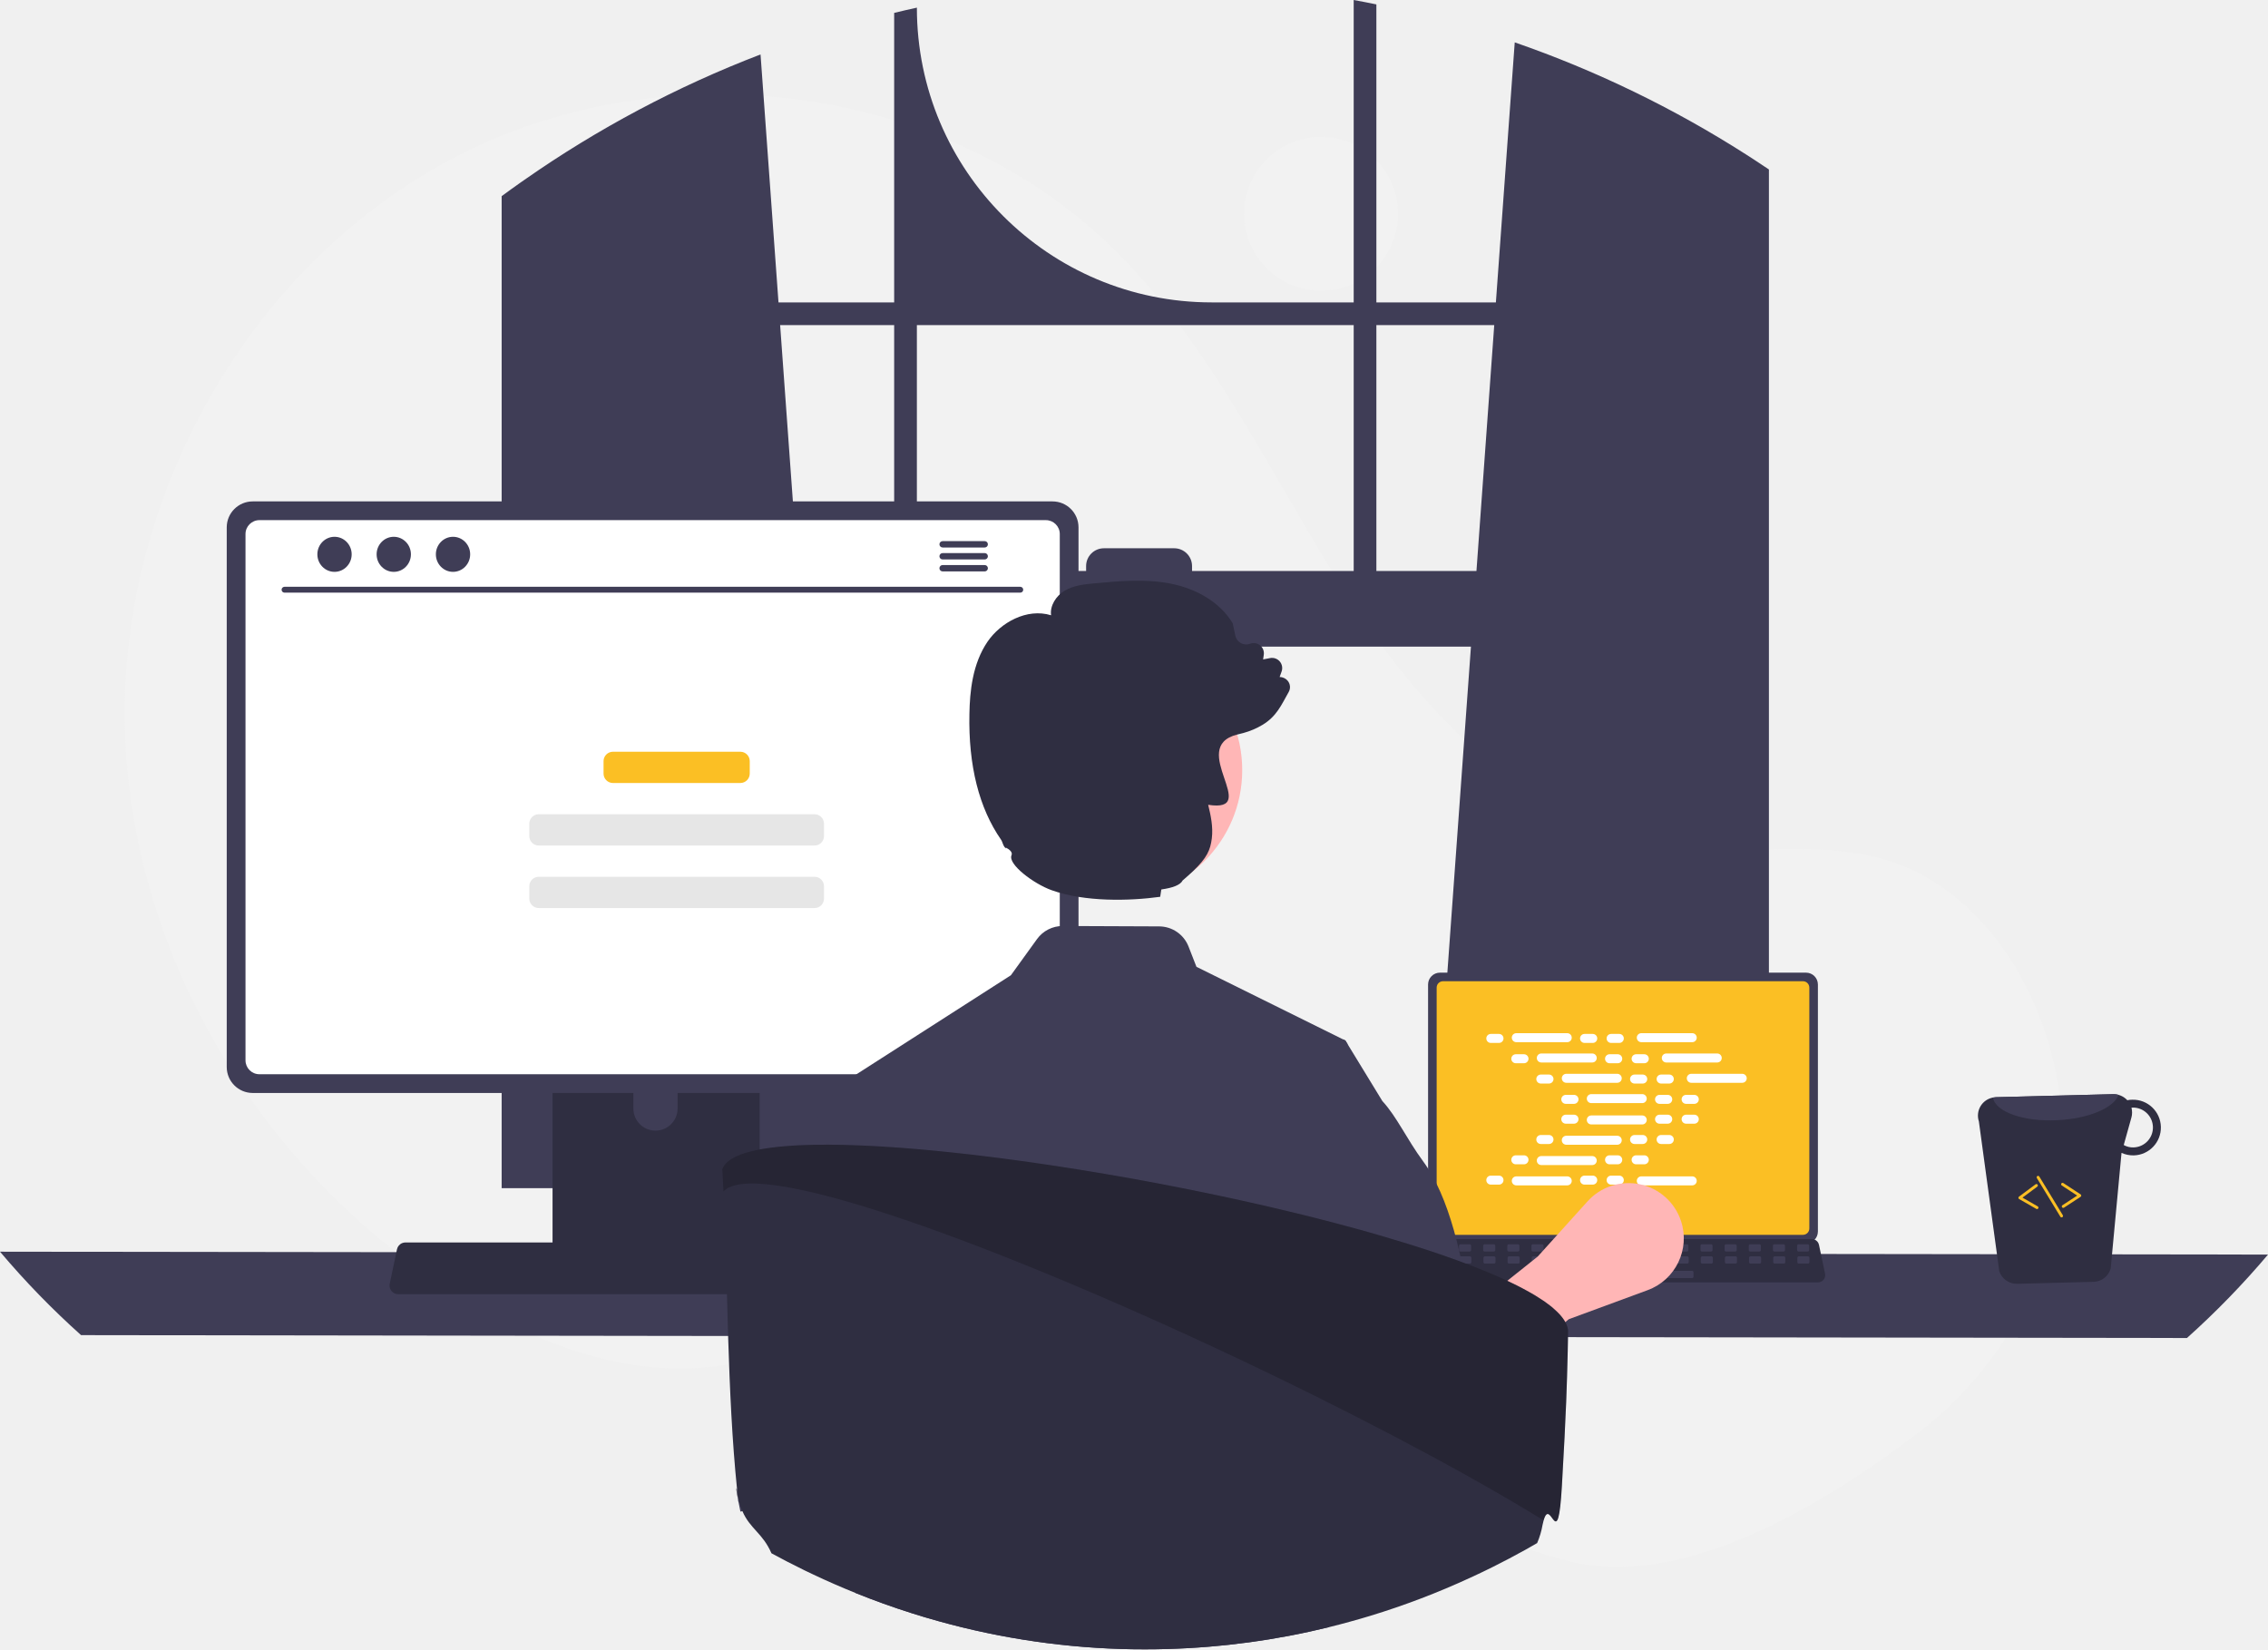
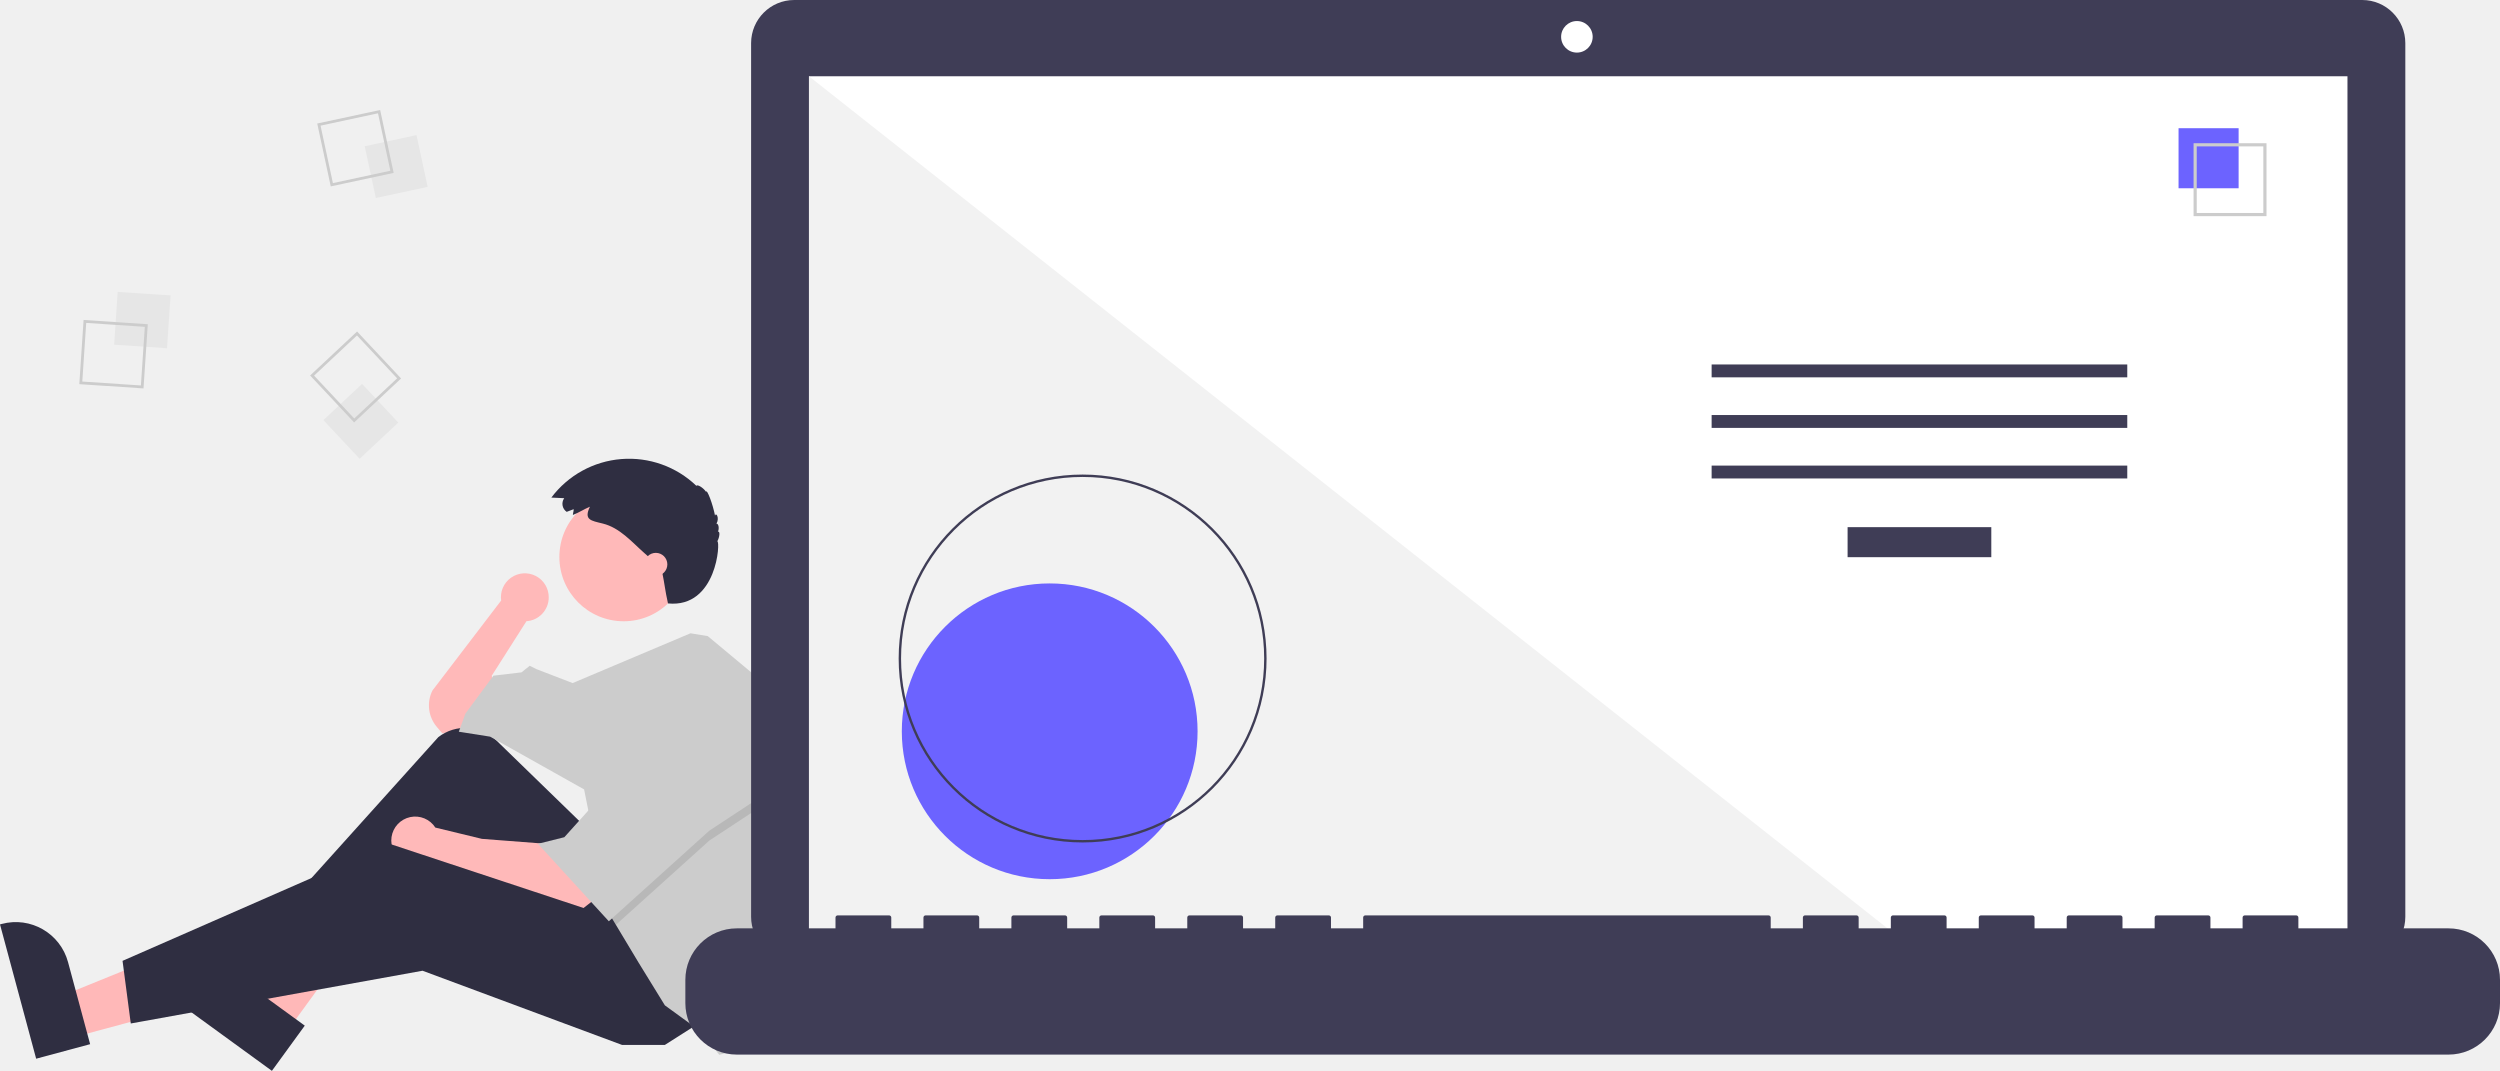
- <svg xmlns="http://www.w3.org/2000/svg" data-name="Layer 1" width="786.82" height="572.258" viewBox="0 0 786.82 572.258">
-   <circle cx="458.321" cy="74.182" r="26.701" fill="#f2f2f2" />
-   <path d="M872.038,661.023c39.688-30.229,58.644-81.025,46.776-129.482q-.442-1.806-.934-3.604c-7.867-28.763-27.332-56.101-55.7-65.291-23.82-7.717-49.82-1.783-74.669-4.851-48.781-6.024-86.601-45.494-113.211-86.819-26.611-41.325-47.062-87.583-82.422-121.724-58.285-56.275-153.362-68.391-225.627-31.76C293.987,254.121,247.955,335.391,249.918,416.386c1.963,80.995,50.046,158.432,119.875,199.517,25.652,15.093,55.321,25.785,84.848,22.044,25.62-3.246,48.899-17.013,74.399-21.1,40.091-6.426,79.927,11.701,114.603,32.824,34.676,21.123,68.17,46.16,107.574,55.952C789.478,715.131,836.881,687.801,872.038,661.023Z" transform="translate(-206.59 -163.8711)" fill="#f2f2f2" />
-   <path d="M815.016,219.191c-.87-.58-1.75-1.13-2.62-1.69a380.24,380.24,0,0,0-80.31-38.93l-6.54,90.22h-41.46v-103.39c-2.61-.54-5.24-1.05-7.87-1.53v104.92H626.946A102.27,102.27,0,0,1,524.676,166.521v-0c-2.64.57-5.26,1.18-7.88,1.83v100.44h-40.13l-6.23-86.03a380.858,380.858,0,0,0-81.94,43.53c-.44.3-.88.61-1.31.91-2.21,1.55-4.39,3.13-6.56,4.73v344.19h118.27l-2.09-28.95-11.5-158.95h231.59l-11.5,158.95-2.09,28.95h116.96v-353.45Q817.656,220.901,815.016,219.191Zm-298.22,142.78h-33.39l-6.17-85.3h39.56Zm159.42,0h-56.08v-1.69a6.18,6.18,0,0,0-6.19-6.18h-24.38a6.178,6.178,0,0,0-6.18,6.18v1.69h-58.71v-85.3h151.54Zm7.87,0v-85.3h40.89l-6.17,85.3Z" transform="translate(-206.59 -163.8711)" fill="#3f3d56" />
-   <path d="M206.59,598.162a289.003,289.003,0,0,0,28.12,28.95l730.58,1a289.003,289.003,0,0,0,28.12-28.95Z" transform="translate(-206.59 -163.8711)" fill="#3f3d56" />
-   <path d="M702.02,505.462v85.704a4.122,4.122,0,0,0,4.119,4.119H833.143a4.122,4.122,0,0,0,4.119-4.119v-85.704a4.124,4.124,0,0,0-4.119-4.115H706.139A4.124,4.124,0,0,0,702.02,505.462Z" transform="translate(-206.59 -163.8711)" fill="#3f3d56" />
-   <path d="M704.999,506.529V590.109a2.205,2.205,0,0,0,2.201,2.201H832.086a2.205,2.205,0,0,0,2.201-2.201V506.529a2.206,2.206,0,0,0-2.201-2.206H707.201A2.206,2.206,0,0,0,704.999,506.529Z" transform="translate(-206.59 -163.8711)" fill="#fbbf24" />
-   <path d="M699.364,607.881a2.47,2.47,0,0,0,1.943.93H837.299a2.502,2.502,0,0,0,2.446-3.016l-2.111-10.027a2.507,2.507,0,0,0-1.558-1.818,2.425,2.425,0,0,0-.888-.168H703.41a2.424,2.424,0,0,0-.888.168,2.507,2.507,0,0,0-1.558,1.818l-2.111,10.027A2.501,2.501,0,0,0,699.364,607.881Z" transform="translate(-206.59 -163.8711)" fill="#2f2e41" />
-   <rect x="830.034" y="595.588" width="4.188" height="2.513" rx="0.488" transform="translate(1457.666 1029.819) rotate(-180)" fill="#3f3d56" />
-   <rect x="821.657" y="595.588" width="4.188" height="2.513" rx="0.488" transform="translate(1440.912 1029.819) rotate(-180)" fill="#3f3d56" />
-   <rect x="813.28" y="595.588" width="4.188" height="2.513" rx="0.488" transform="translate(1424.158 1029.819) rotate(-180)" fill="#3f3d56" />
-   <rect x="804.903" y="595.588" width="4.188" height="2.513" rx="0.488" transform="translate(1407.404 1029.819) rotate(-180)" fill="#3f3d56" />
-   <rect x="796.526" y="595.588" width="4.188" height="2.513" rx="0.488" transform="translate(1390.65 1029.819) rotate(-180)" fill="#3f3d56" />
-   <rect x="788.149" y="595.588" width="4.188" height="2.513" rx="0.488" transform="translate(1373.896 1029.819) rotate(-180)" fill="#3f3d56" />
-   <rect x="779.772" y="595.588" width="4.188" height="2.513" rx="0.488" transform="translate(1357.142 1029.819) rotate(-180)" fill="#3f3d56" />
-   <rect x="771.395" y="595.588" width="4.188" height="2.513" rx="0.488" transform="translate(1340.388 1029.819) rotate(-180)" fill="#3f3d56" />
-   <rect x="763.018" y="595.588" width="4.188" height="2.513" rx="0.488" transform="translate(1323.634 1029.819) rotate(-180)" fill="#3f3d56" />
-   <rect x="754.641" y="595.588" width="4.188" height="2.513" rx="0.488" transform="translate(1306.88 1029.819) rotate(-180)" fill="#3f3d56" />
-   <rect x="746.264" y="595.588" width="4.188" height="2.513" rx="0.488" transform="translate(1290.126 1029.819) rotate(-180)" fill="#3f3d56" />
-   <rect x="737.887" y="595.588" width="4.188" height="2.513" rx="0.488" transform="translate(1273.372 1029.819) rotate(-180)" fill="#3f3d56" />
-   <rect x="729.51" y="595.588" width="4.188" height="2.513" rx="0.488" transform="translate(1256.618 1029.819) rotate(-180)" fill="#3f3d56" />
-   <rect x="721.133" y="595.588" width="4.188" height="2.513" rx="0.488" transform="translate(1239.865 1029.819) rotate(-180)" fill="#3f3d56" />
-   <rect x="712.756" y="595.588" width="4.188" height="2.513" rx="0.488" transform="translate(1223.111 1029.819) rotate(-180)" fill="#3f3d56" />
-   <rect x="704.379" y="595.588" width="4.188" height="2.513" rx="0.488" transform="translate(1206.357 1029.819) rotate(-180)" fill="#3f3d56" />
-   <rect x="830.133" y="599.777" width="4.188" height="2.513" rx="0.488" transform="translate(1457.864 1038.196) rotate(-180)" fill="#3f3d56" />
-   <rect x="821.756" y="599.777" width="4.188" height="2.513" rx="0.488" transform="translate(1441.11 1038.196) rotate(-180)" fill="#3f3d56" />
-   <rect x="813.379" y="599.777" width="4.188" height="2.513" rx="0.488" transform="translate(1424.356 1038.196) rotate(-180)" fill="#3f3d56" />
-   <rect x="805.002" y="599.777" width="4.188" height="2.513" rx="0.488" transform="translate(1407.602 1038.196) rotate(-180)" fill="#3f3d56" />
-   <rect x="796.625" y="599.777" width="4.188" height="2.513" rx="0.488" transform="translate(1390.848 1038.196) rotate(-180)" fill="#3f3d56" />
-   <rect x="788.248" y="599.777" width="4.188" height="2.513" rx="0.488" transform="translate(1374.094 1038.196) rotate(-180)" fill="#3f3d56" />
-   <rect x="779.871" y="599.777" width="4.188" height="2.513" rx="0.488" transform="translate(1357.34 1038.196) rotate(-180)" fill="#3f3d56" />
-   <rect x="771.494" y="599.777" width="4.188" height="2.513" rx="0.488" transform="translate(1340.586 1038.196) rotate(-180)" fill="#3f3d56" />
-   <rect x="763.117" y="599.777" width="4.188" height="2.513" rx="0.488" transform="translate(1323.832 1038.196) rotate(-180)" fill="#3f3d56" />
-   <rect x="754.74" y="599.777" width="4.188" height="2.513" rx="0.488" transform="translate(1307.078 1038.196) rotate(-180)" fill="#3f3d56" />
-   <rect x="746.363" y="599.777" width="4.188" height="2.513" rx="0.488" transform="translate(1290.324 1038.196) rotate(-180)" fill="#3f3d56" />
-   <rect x="737.986" y="599.777" width="4.188" height="2.513" rx="0.488" transform="translate(1273.57 1038.196) rotate(-180)" fill="#3f3d56" />
-   <rect x="729.609" y="599.777" width="4.188" height="2.513" rx="0.488" transform="translate(1256.816 1038.196) rotate(-180)" fill="#3f3d56" />
-   <rect x="721.232" y="599.777" width="4.188" height="2.513" rx="0.488" transform="translate(1240.062 1038.196) rotate(-180)" fill="#3f3d56" />
-   <rect x="712.855" y="599.777" width="4.188" height="2.513" rx="0.488" transform="translate(1223.309 1038.196) rotate(-180)" fill="#3f3d56" />
-   <rect x="704.478" y="599.777" width="4.188" height="2.513" rx="0.488" transform="translate(1206.555 1038.196) rotate(-180)" fill="#3f3d56" />
-   <rect x="760.604" y="604.803" width="33.508" height="2.513" rx="0.488" transform="translate(1348.126 1048.248) rotate(-180)" fill="#3f3d56" />
-   <rect x="515.631" y="358.737" width="5.966" height="3.122" rx="1.561" fill="#fff" />
-   <rect x="548.154" y="358.737" width="5.966" height="3.122" rx="1.561" fill="#fff" />
-   <rect x="557.369" y="358.737" width="5.966" height="3.122" rx="1.561" fill="#fff" />
-   <rect x="524.477" y="358.477" width="20.796" height="3.122" rx="1.561" fill="#fff" />
-   <rect x="567.841" y="358.477" width="20.796" height="3.122" rx="1.561" fill="#fff" />
-   <rect x="524.304" y="365.784" width="5.966" height="3.122" rx="1.561" fill="#fff" />
-   <rect x="556.827" y="365.784" width="5.966" height="3.122" rx="1.561" fill="#fff" />
-   <rect x="566.042" y="365.784" width="5.966" height="3.122" rx="1.561" fill="#fff" />
-   <rect x="533.15" y="365.523" width="20.796" height="3.122" rx="1.561" fill="#fff" />
-   <rect x="576.514" y="365.523" width="20.796" height="3.122" rx="1.561" fill="#fff" />
-   <rect x="532.977" y="372.83" width="5.966" height="3.122" rx="1.561" fill="#fff" />
-   <rect x="565.5" y="372.83" width="5.966" height="3.122" rx="1.561" fill="#fff" />
-   <rect x="574.715" y="372.83" width="5.966" height="3.122" rx="1.561" fill="#fff" />
-   <rect x="541.823" y="372.57" width="20.796" height="3.122" rx="1.561" fill="#fff" />
-   <rect x="585.187" y="372.57" width="20.796" height="3.122" rx="1.561" fill="#fff" />
-   <rect x="541.649" y="379.877" width="5.966" height="3.122" rx="1.561" fill="#fff" />
-   <rect x="574.172" y="379.877" width="5.966" height="3.122" rx="1.561" fill="#fff" />
-   <rect x="583.387" y="379.877" width="5.966" height="3.122" rx="1.561" fill="#fff" />
-   <rect x="550.496" y="379.617" width="20.796" height="3.122" rx="1.561" fill="#fff" />
-   <rect x="548.154" y="407.898" width="5.966" height="3.122" rx="1.561" fill="#fff" />
-   <rect x="557.369" y="407.898" width="5.966" height="3.122" rx="1.561" fill="#fff" />
-   <rect x="567.841" y="408.158" width="20.796" height="3.122" rx="1.561" fill="#fff" />
-   <rect x="515.631" y="407.898" width="5.966" height="3.122" rx="1.561" fill="#fff" />
-   <rect x="524.477" y="408.158" width="20.796" height="3.122" rx="1.561" fill="#fff" />
-   <rect x="524.304" y="400.851" width="5.966" height="3.122" rx="1.561" fill="#fff" />
-   <rect x="556.827" y="400.851" width="5.966" height="3.122" rx="1.561" fill="#fff" />
-   <rect x="566.042" y="400.851" width="5.966" height="3.122" rx="1.561" fill="#fff" />
-   <rect x="533.15" y="401.111" width="20.796" height="3.122" rx="1.561" fill="#fff" />
-   <rect x="532.977" y="393.804" width="5.966" height="3.122" rx="1.561" fill="#fff" />
-   <rect x="565.5" y="393.804" width="5.966" height="3.122" rx="1.561" fill="#fff" />
-   <rect x="574.715" y="393.804" width="5.966" height="3.122" rx="1.561" fill="#fff" />
-   <rect x="541.823" y="394.064" width="20.796" height="3.122" rx="1.561" fill="#fff" />
-   <rect x="541.649" y="386.758" width="5.966" height="3.122" rx="1.561" fill="#fff" />
-   <rect x="574.172" y="386.758" width="5.966" height="3.122" rx="1.561" fill="#fff" />
-   <rect x="583.387" y="386.758" width="5.966" height="3.122" rx="1.561" fill="#fff" />
-   <rect x="550.496" y="387.018" width="20.796" height="3.122" rx="1.561" fill="#fff" />
-   <path d="M711.507,654.353l-13.35-21.102,41.902-33.403,17.295-19.161a19.161,19.161,0,0,1,32.418,6.828h0a19.161,19.161,0,0,1-11.57,23.991l-27.349,10.075Z" transform="translate(-206.59 -163.8711)" fill="#ffb6b6" />
-   <path d="M398.28,501.352v102.56h71.85v-102.56a3.448,3.448,0,0,0-2.43-3.3,3.175,3.175,0,0,0-1.03-.16H401.75A3.463,3.463,0,0,0,398.28,501.352Zm28.04,35.24a7.67,7.67,0,0,1,15.34,0v11.9a7.67,7.67,0,0,1-15.34,0Z" transform="translate(-206.59 -163.8711)" fill="#2f2e41" />
-   <path d="M398.06,600.632v9.89a1.946,1.946,0,0,0,1.93,1.94h68.43a1.94,1.94,0,0,0,1.93-1.94v-9.89Z" transform="translate(-206.59 -163.8711)" fill="#3f3d56" />
-   <path d="M285.25,346.832V534.092a9.007,9.007,0,0,0,9,9h277.5a9.007,9.007,0,0,0,9-9V346.832a9.011,9.011,0,0,0-9-8.99H294.25A9.012,9.012,0,0,0,285.25,346.832Z" transform="translate(-206.59 -163.8711)" fill="#3f3d56" />
-   <path d="M291.76,349.162v182.62a4.818,4.818,0,0,0,4.81,4.81H569.44a4.818,4.818,0,0,0,4.81-4.81v-182.62a4.82,4.82,0,0,0-4.81-4.82H296.57A4.821,4.821,0,0,0,291.76,349.162Z" transform="translate(-206.59 -163.8711)" fill="#fff" />
-   <path d="M342.4,611.792a2.948,2.948,0,0,0,2.32,1.11h162.34a2.987,2.987,0,0,0,2.92-3.6l-2.52-11.97a2.993,2.993,0,0,0-1.86-2.17,2.895,2.895,0,0,0-1.06-.2H347.23a2.894,2.894,0,0,0-1.06.2,2.992,2.992,0,0,0-1.86,2.17l-2.52,11.97A2.985,2.985,0,0,0,342.4,611.792Z" transform="translate(-206.59 -163.8711)" fill="#2f2e41" />
-   <path d="M560.585,369.499H305.261a1.016,1.016,0,0,1,0-2.031H560.585a1.016,1.016,0,0,1,0,2.031Z" transform="translate(-206.59 -163.8711)" fill="#3f3d56" />
-   <ellipse cx="116.051" cy="192.33" rx="5.95" ry="6.083" fill="#3f3d56" />
-   <ellipse cx="136.607" cy="192.33" rx="5.95" ry="6.083" fill="#3f3d56" />
-   <ellipse cx="157.163" cy="192.33" rx="5.95" ry="6.083" fill="#3f3d56" />
-   <path d="M548.206,351.622h-14.6a1.105,1.105,0,0,0,0,2.21h14.6a1.105,1.105,0,0,0,0-2.21Z" transform="translate(-206.59 -163.8711)" fill="#3f3d56" />
-   <path d="M548.206,355.772h-14.6a1.105,1.105,0,0,0,0,2.21h14.6a1.105,1.105,0,0,0,0-2.21Z" transform="translate(-206.59 -163.8711)" fill="#3f3d56" />
-   <path d="M548.206,359.922h-14.6a1.105,1.105,0,0,0,0,2.21h14.6a1.105,1.105,0,0,0,0-2.21Z" transform="translate(-206.59 -163.8711)" fill="#3f3d56" />
-   <path d="M900.186,604.972a6.416,6.416,0,0,0,6.183,4.331l26.492-.682a6.329,6.329,0,0,0,5.981-4.657l3.749-40.087a9.794,9.794,0,0,0,4.238.871,9.661,9.661,0,1,0-.485-19.317,8.184,8.184,0,0,0-1.736.181,6.548,6.548,0,0,0-4.874-2.103l-40.751,1.052a5.853,5.853,0,0,0-1.005.125,6.365,6.365,0,0,0-4.873,8.265Zm43.173-43.817,2.668-9.553a6.506,6.506,0,0,0,.02-3.375c.129-0.0.244-.062.373-.062a6.91,6.91,0,0,1,.324,13.817A6.505,6.505,0,0,1,943.359,561.156Z" transform="translate(-206.59 -163.8711)" fill="#2f2e41" />
-   <path d="M897.978,544.686c.868,4.964,10.629,8.454,22.366,7.847,10.793-.497,19.617-4.287,21.234-8.778a6.025,6.025,0,0,0-1.844-.246l-40.751,1.052A5.853,5.853,0,0,0,897.978,544.686Z" transform="translate(-206.59 -163.8711)" fill="#3f3d56" />
-   <path d="M922.494,582.944a.497.497,0,0,0,.151-.066l5.753-3.766a.499.499,0,0,0,0-.836l-5.98-3.917a.5.5,0,1,0-.548.836l5.341,3.498-5.114,3.348a.5.5,0,0,0,.396.903Z" transform="translate(-206.59 -163.8711)" fill="#fbbf24" />
-   <path d="M913.408,583.363a.5.5,0,0,0,.126-.918l-5.303-3.04,5.126-3.807a.5.5,0,1,0-.596-.802l-5.739,4.263a.5.5,0,0,0,.049.835l5.965,3.42A.5.5,0,0,0,913.408,583.363Z" transform="translate(-206.59 -163.8711)" fill="#fbbf24" />
-   <path d="M921.922,586.244a.482.482,0,0,0,.137-.058.5.5,0,0,0,.168-.687l-8.155-13.408a.5.5,0,0,0-.854.521l8.155,13.408A.5.5,0,0,0,921.922,586.244Z" transform="translate(-206.59 -163.8711)" fill="#fbbf24" />
-   <rect x="209.385" y="260.827" width="50.719" height="10.846" rx="3.264" fill="#fbbf24" />
-   <rect x="183.626" y="282.519" width="102.236" height="10.846" rx="3.264" fill="#e6e6e6" />
-   <rect x="183.626" y="304.21" width="102.236" height="10.846" rx="3.264" fill="#e6e6e6" />
-   <path d="M497.301,540.717l.217.684.011.023,6.525,19.838,7.506,22.861,14.123,42.961.137,6.673v.023l1.049,53.684-2.909,7.278,3.274,11.932s-1.506-18.037-9.582-7.679c-4.574,5.886-9.925,11.91-14.317,17.556q9.6,3.884,19.507,7.027c1.426.456,2.863.89,4.301,1.323q.462.137.924.274a266.863,266.863,0,0,0,67.351,10.826c1.186.034,2.35.057,3.479.08.399.011.787.023,1.175.023,1.278.011,2.544.023,3.822.023q3.867,0,7.7-.114a266.853,266.853,0,0,0,56.091-7.586c-.125-7.586-.468-16.45-.958-25.918-.228-4.643-5.35-9.674-5.658-14.533-.217-3.65,4.381-7.084,4.141-10.792-1.551-22.827-3.491-14.064-4.928-30.229q-.222-2.379-.411-4.552c-.924-10.381-1.563-16.872-1.563-16.872l6.137-38.683,9.639-60.734-.742-1.221-.833-.411-50.844-25.165-2.761-7.073a10.979,10.979,0,0,0-10.141-6.947l-33.493-.137a10.931,10.931,0,0,0-8.909,4.529l-9.069,12.56Z" transform="translate(-206.59 -163.8711)" fill="#3f3d56" />
-   <path d="M533.407,617.525,525.82,633.758l-5.179,11.088-8.909,46.646-4.46,4.734L503.45,679.467l-39.998,8.881c-1.312-7.29-.351.247-1.161-7.75.228-.228.468-.456.707-.685.639-.593,1.175-1.152,1.164-1.688-.456-27.584.913-74.526,12.343-102.966a60.053,60.053,0,0,1,7.027-13.107c.228-.308.445-.616.662-.924,5.27-7.381,8.601-14.647,13.324-19.815v-.011a.53.53,0,0,0,.08-.08.157.157,0,0,0,.046-.034l32.443-17.203,1.392,39.105.992,28.109Z" transform="translate(-206.59 -163.8711)" fill="#3f3d56" />
-   <path d="M650.391,622.135l9.476,20.275,3.307,7.061,8.907,46.642,4.446,4.723,3.83-16.755,1.8-.369,32.459-6.722,9.461,30.046a17.984,17.984,0,0,0-3.261-22.506c-.646-.585-1.184-1.154-1.169-1.692.538-32.443-1.446-91.684-19.367-116.066-5.692-7.738-9.107-15.445-14.076-20.829-.015-.015-.015-.031-.031-.031L674.081,526.114l-.738-1.215-.831-.415Z" transform="translate(-206.59 -163.8711)" fill="#3f3d56" />
-   <circle id="a657ec4b-47ce-4d2a-9c58-81a811696ca9" data-name="Ellipse 5" cx="386.397" cy="267.201" r="44.558" fill="#ffb6b6" />
-   <path d="M653.212,399.948a3.759,3.759,0,0,0-2.69-1.19l.67-1.86a3.528,3.528,0,0,0-3.96-4.7l-2.44.47.23-1.63a3.534,3.534,0,0,0-4.73-3.82,3.766,3.766,0,0,1-3.24-.23,3.846,3.846,0,0,1-1.92-2.61l-.85-4.1-.09-.22c-4.14-6.9-12.1-11.92-21.84-13.76-8.67-1.65-17.56-.81-26.13-.02-3.4.32-7.24.68-10.44,2.64-2.72,1.68-5.02,5.04-4.55,8.43-8.45-2.59-17.51,2.58-22,9.1-5.32,7.76-6.19,17.48-6.33,25.08-.38,17.98,3.33,32.69,11,43.73.56.8.7,2.47,1.81,3.03l-.23-.37c1.24.62,2.5,1.62,2.03,2.69-1.35,3.08,7.62,9.89,13.94,12.14,11.53,4.11,26.86,3.76,37.64,2.28l.38-2.55c3.89-.53,6.63-1.54,7.4-3.12,1.36-1.16,2.52-2.2,3.53-3.16l.01-.01c.02-.02.06-.05.08-.07,4.87-4.67,6-7.33,6.51-11.38.49-3.97-.38-8-1.27-11.63,18.74,2.9-7.38-19.96,10.08-24.38a5.434,5.434,0,0,1,.61-.15c.51-.12,1.02-.24,1.51-.38a26.448,26.448,0,0,0,6.72-2.87c4.88-2.97,6.49-6.91,9.01-11.35A3.427,3.427,0,0,0,653.212,399.948Z" transform="translate(-206.59 -163.8711)" fill="#2f2e41" />
-   <path d="M750.582,625.308c-.01,1.75-.03,4.2-.11,7.23q-.015.63-.03,1.29c-.13,5.57-.26,10.24-.47,15.43-.01.36-.02.71-.04,1.07-.28,7.24-.72,15.67-1.48,29.02-1.41,24.66-3.87,3.39-6.34,12.04-.12.43-.25.94-.37,1.54a27.916,27.916,0,0,1-1.88,6.33c-1.31.78-2.66,1.53-3.99,2.28-3.79,2.11-7.64,4.14-11.52,6.07-2.18,1.08-4.37,2.14-6.57,3.16-.35.16-.69.32-1.03.47a270.887,270.887,0,0,1-34.75,13.26c-2.32.7-4.63,1.38-6.97,2.01-2.44.68-4.88,1.32-7.35,1.92a266.893,266.893,0,0,1-56.09,7.59c-2.55.08-5.12.11-7.7.11-1.28,0-2.54-.01-3.82-.02-.39,0-.78-.01-1.17-.02-1.13-.03-2.3-.05-3.48-.08a266.663,266.663,0,0,1-67.35-10.83l-.93-.27c-1.44-.44-2.87-.87-4.3-1.33q-9.9-3.135-19.51-7.02-7.335-2.955-14.5-6.34a.339.339,0,0,1-.12-.06c-1-.46-2.01-.94-3.01-1.43-.13-.07-.27-.14-.41-.21q-5.595-2.73-11.07-5.72c-3.07-7.05-7.39-8.4-10.07-14.6a25.874,25.874,0,0,1-1.68-5.74c0-.02-.01-.04-.01-.07.28,3.72-1.19-6.6-.01-.04-.01-.12-.02-.25-.03-.4-.03-.36-.07-.8-.13-1.35-3.43-33.49-3.21-71.79-4.7-103.35q-.15-3.06-.31-5.86c-.03-.62-.07-1.23-.11-1.83.07-.18.15-.37.24-.55a1.002,1.002,0,0,1,.07-.15,1.623,1.623,0,0,1,.1-.18c.02-.03.05-.07.07-.1a.917.917,0,0,1,.05-.1c.09-.14.19-.29.3-.43.05-.06.09-.11.14-.16a.808.808,0,0,1,.12-.14.637.637,0,0,1,.11-.13c.04-.04.08-.09.13-.14a.302.302,0,0,1,.08-.08,2.033,2.033,0,0,1,.26-.25,9.624,9.624,0,0,1,1.14-.9c.14-.09.29-.18.43-.28a19.135,19.135,0,0,1,3.17-1.52c.38-.14.76-.27,1.17-.41.15-.04.29-.09.44-.14.22-.07.44-.14.67-.19,1.14-.34,2.37-.63,3.7-.9.16-.03.33-.06.5-.1.24-.05.49-.09.74-.13.34-.06.69-.12,1.04-.18,2.97-.47,6.34-.82,10.06-1.05q.525-.03,1.05-.06c.41-.02.82-.04,1.24-.06.35-.02.71-.03,1.07-.04.35-.02.71-.03,1.08-.04,1.01-.03,2.05-.06,3.11-.08,3.02-.06,6.2-.04,9.54.03,1.55.04,3.13.08,4.75.15.11,0,.21.01.31.01,1.41.05,2.83.11,4.29.19,1.02.05,2.05.1,3.08.16.97.06,1.95.12,2.94.19.77.04,1.54.1,2.32.15.66.05,1.32.1,1.98.14l.9.06c.49.04.98.07,1.48.12,1.1.09,2.2.18,3.32.27,1.11.1,2.24.2,3.37.3s2.27.21,3.41.32c.12.01.23.02.34.03,1.04.11,2.08.21,3.13.32.24.02.49.04.73.07,1.001.101,2.022.218,3.032.326.31.033.618.066.929.1.791.086,1.572.161,2.368.254,1.05.12,2.12.23,3.16.37.81.09,1.62.18,2.43.28,1.27.15,2.56.31,3.85.48.49.06.98.12,1.47.19,3.68.46,7.4.97,11.18,1.5,5.73.81,11.55,1.69,17.41,2.64q8.805,1.425,17.71,3.01c1.5.27,3,.54,4.51.82q1.02.195,2.04.39c1.16.21,2.32.43,3.48.65,1.16.22,2.32.44,3.48.67,1.38.27,2.77.54,4.15.81,9.09,1.8,18.13,3.72,26.95,5.73,1.45.33,2.9.67,4.34,1q4.32,1.005,8.56,2.04c.78.18,1.55.37,2.32.56,1.92.48,3.84.96,5.73,1.45l.33.09c1.39.34,2.75.69,4.11,1.05q4.815,1.26,9.47,2.55,3.09.855,6.11,1.73c3.01.87,5.96,1.75,8.83,2.64.71.22,1.42.44,2.12.65,2.1.65,4.17,1.31,6.18,1.97,1.6.52,3.16,1.05,4.7,1.58q2.31.795,4.53,1.59c.95.34,1.89.7,2.83,1.04,1.35.5,2.68,1,3.98,1.5.4.15.79.31,1.18.46.25.11.49.2.73.3.47.19.95.37,1.41.56.47.18.93.37,1.39.57.45.18.91.37,1.35.56.45.18.89.37,1.33.57.37.15.73.31,1.08.47.71.31,1.42.62,2.11.94.34.16.68.31,1.02.47l.78.36c.11.06.22.11.33.16.25.12.51.25.76.37.58.27,1.15.56,1.71.83.75.38,1.48.76,2.18,1.13.71.38,1.4.76,2.06,1.13.11.06.21.12.32.18.15.08.3.17.45.25.51.29,1,.59,1.49.88.96.59,1.87,1.17,2.72,1.75.19.13.37.26.56.38.63.45,1.23.89,1.79,1.34,0,.01,0,.01.01.01.19.14.37.29.55.43.15.14.31.26.46.4.52.45,1,.88,1.44,1.32a5.667,5.667,0,0,1,.42.43,1.208,1.208,0,0,1,.16.16c.2.2.38.4.55.6a.553.553,0,0,1,.07.09c.24.28.46.56.67.84.1.14.21.28.3.42.12.17.24.35.34.52.09.14.17.29.25.43a7.257,7.257,0,0,1,.54,1.13,5.241,5.241,0,0,1,.27.82A5.844,5.844,0,0,1,750.582,625.308Z" transform="translate(-206.59 -163.8711)" fill="#2f2e41" />
-   <path d="M750.582,625.308c-.01,1.75-.03,4.2-.11,7.23-.01.42-.03.85-.04,1.29-.1,4.25-.25,9.5-.46,15.43-.01.36-.02.71-.04,1.07-.28,7.24-.72,15.67-1.48,29.02-1.41,24.66-3.87,3.39-6.34,12.04-6.86-4.22-14.38-8.64-22.42-13.18q-2.175-1.23-4.39-2.47c-16.08-8.97-34.04-18.37-52.79-27.68-.74-.37-1.49-.74-2.23-1.1-42.95-21.23-89.83-41.88-127.81-55.66-7.33-2.66-14.33-5.06-20.91-7.17-13.86-4.43-25.84-7.53-35.06-8.87-9.6-1.4-16.23-.9-18.91,1.99q-.15-3.06-.31-5.86-.06-.93-.12-1.83c.062-.165.142-.322.22-.48.011-.023.019-.047.03-.07a1.002,1.002,0,0,1,.07-.15,1.623,1.623,0,0,1,.1-.18,1.06,1.06,0,0,1,.12-.2c.09-.14.19-.29.3-.43a3.483,3.483,0,0,1,.26-.3.637.637,0,0,1,.11-.13c.04-.04.08-.09.13-.14a.302.302,0,0,1,.08-.08,2.033,2.033,0,0,1,.26-.25,9.624,9.624,0,0,1,1.14-.9c.14-.09.29-.18.43-.28a19.135,19.135,0,0,1,3.17-1.52c.38-.14.76-.27,1.17-.41.15-.04.29-.09.44-.14.22-.07.44-.14.67-.19,1.14-.34,2.37-.63,3.7-.9.4-.08.82-.16,1.24-.23.34-.06.69-.12,1.04-.18,2.97-.47,6.34-.82,10.06-1.05q.525-.03,1.05-.06c.41-.02.82-.04,1.24-.06.35-.02.71-.03,1.07-.04.35-.02.71-.03,1.08-.04,1.01-.03,2.05-.06,3.11-.08,3.02-.05,6.2-.03,9.54.04,1.55.03,3.13.08,4.75.15.1,0,.21.01.31.01,1.41.04,2.84.11,4.29.18,1.02.05,2.05.1,3.08.16.97.06,1.95.12,2.94.19.77.04,1.54.1,2.32.15.66.05,1.32.1,1.98.14.79.06,1.58.12,2.38.18,1.1.09,2.2.18,3.32.27,1.11.1,2.24.2,3.37.3s2.27.21,3.41.32c.12.01.23.02.34.03,1.04.11,2.08.21,3.13.32q8.73.885,17.97,2.07,5.52.705,11.18,1.51c5.73.81,11.55,1.69,17.41,2.63q8.805,1.425,17.71,3.01c1.5.27,3,.54,4.51.82q2.76.51,5.52,1.04c1.16.22,2.32.44,3.48.67,1.38.27,2.77.54,4.15.81,9.09,1.8,18.13,3.72,26.95,5.73,1.45.33,2.9.67,4.34,1q4.32,1.005,8.56,2.04c.78.19,1.55.38,2.32.57q2.895.72,5.73,1.44v.01c.11.02.22.05.33.08,1.38.35,2.75.7,4.11,1.06q4.815,1.26,9.47,2.54c2.06.58,4.1,1.15,6.11,1.73,3.01.88,5.96,1.76,8.83,2.64.71.22,1.42.44,2.12.65q3.15.99,6.18,1.97c1.6.52,3.16,1.05,4.7,1.58q2.31.795,4.53,1.59c.96.34,1.9.69,2.83,1.03,1.36.5,2.68,1,3.98,1.51.4.15.79.31,1.18.46.73.28,1.44.57,2.14.86.47.18.93.37,1.39.57.45.18.91.37,1.35.56.45.18.89.37,1.33.57.37.15.73.31,1.08.47.71.31,1.42.62,2.11.94.34.16.68.31,1.02.47l.78.36c.11.06.22.11.33.16.85.4,1.67.8,2.47,1.2.75.38,1.48.76,2.18,1.13.83.44,1.62.87,2.38,1.31.15.08.3.17.45.25.51.29,1,.59,1.49.88.96.59,1.87,1.17,2.72,1.75.84.58,1.62,1.15,2.35,1.72,0,.01,0,.01.01.01.35.28.69.56,1.01.83.52.45,1,.88,1.44,1.32a5.667,5.667,0,0,1,.42.43,1.208,1.208,0,0,1,.16.16c.21.23.42.46.62.69.24.28.46.56.67.84.1.14.21.28.3.42.12.17.24.35.34.52.09.14.17.29.25.43a7.257,7.257,0,0,1,.54,1.13,6.053,6.053,0,0,1,.27.82A5.844,5.844,0,0,1,750.582,625.308Z" transform="translate(-206.59 -163.8711)" opacity="0.2" />
+ <svg xmlns="http://www.w3.org/2000/svg" data-name="Layer 1" width="1019.484" height="436.681" viewBox="0 0 1019.484 436.681">
+   <path d="M314.028,475.274a9.751,9.751,0,1,0-19.407,1.282l-28.014,36.686a13.583,13.583,0,0,0,1.836,14.914l2.198,2.564,10.083-2.017,11.428-10.083L290.806,507.192l14.117-22.183-.018-.016A9.743,9.743,0,0,0,314.028,475.274Z" transform="translate(-90.2579 -231.6594)" fill="#ffb9b9" />
+   <polygon points="30.041 422.968 25.468 405.984 88.8 380.265 95.549 405.331 30.041 422.968" fill="#ffb8b8" />
+   <path d="M105.002,663.391,90.258,608.629l.693-.187a22.075,22.075,0,0,1,27.054,15.575l0.0.001L127.01,657.466Z" transform="translate(-90.2579 -231.6594)" fill="#2f2e41" />
+   <polygon points="117.278 420.254 103.054 409.91 136.185 350.121 157.179 365.388 117.278 420.254" fill="#ffb8b8" />
+   <path d="M201.137,668.341,155.271,634.985l.422-.58a22.075,22.075,0,0,1,30.835-4.87l.001.001L214.542,649.908Z" transform="translate(-90.2579 -231.6594)" fill="#2f2e41" />
+   <path d="M328.45,568.364l-35.795-34.773a18.076,18.076,0,0,0-23.668-1.322L201.401,607.352l6.05,9.411L271.984,573.069l43.694,57.139,41.678-20.838Z" transform="translate(-90.2579 -231.6594)" fill="#2f2e41" />
+   <path d="M312.989,575.758l-26.217-2.017-18.986-4.603a9.753,9.753,0,1,0-1.85,12.656l-.003.014,11.428,4.706,49.072,16.806,6.05-4.706Z" transform="translate(-90.2579 -231.6594)" fill="#ffb9b9" />
+   <polygon points="285.92 416.699 271.131 426.11 253.653 426.11 172.315 395.86 53.332 417.371 49.971 391.826 158.871 344.099 254.326 375.693 285.92 416.699" fill="#2f2e41" />
+   <circle cx="254.326" cy="227.132" r="26.217" fill="#ffb9b9" />
+   <path d="M412.417,563.463a150.631,150.631,0,0,1-7.388,46.592l-1.963,6.037-9.411,43.022-10.083,2.689-7.394-9.411-14.789-10.755L350.634,624.158,341.411,608.791l-2.877-4.8-10.083-50.416-38.317-21.511-12.772-2.017,2.689-7.394,11.428-15.461L302.906,505.847l3.361-2.689,2.689,1.344,14.823,5.71,48.057-20.304,7.031,1.15L403.067,511.225A150.499,150.499,0,0,1,412.417,563.463Z" transform="translate(-90.2579 -231.6594)" fill="#ccc" />
+   <polygon points="314.825 325.949 289.281 342.754 251.153 377.131 248.276 372.332 240.209 331.999 242.226 331.999 263.065 293.683 314.825 325.949" opacity="0.1" style="isolation:isolate" />
+   <polygon points="263.065 289.649 242.226 327.965 230.126 341.41 219.371 344.099 248.276 375.693 289.281 338.721 314.825 321.915 263.065 289.649" fill="#ccc" />
+   <path d="M324.193,439.299l-2.841,1.093a3.965,3.965,0,0,1-1.06-5.507q.023-.034.047-.067l-5.249-.246a39.637,39.637,0,0,1,59.173-4.77c.239-.823,2.844.778,3.908,2.402.357-1.339,2.8,5.135,3.664,9.712.4-1.524,1.938.936.591,3.297.854-.125,1.239,2.059.578,3.276.934-.439.777,2.169-.236,3.911,1.333-.118-.114,27.331-20.114,25.331-1.392-6.397-1-6-2.64-14.226-.763-.81-1.599-1.548-2.433-2.284l-4.513-3.983c-5.247-4.632-10.021-10.348-17.011-12.08-4.804-1.19-7.841-1.458-5.223-6.872-2.365.987-4.574,2.455-6.961,3.372C323.905,440.902,324.239,440.055,324.193,439.299Z" transform="translate(-90.2579 -231.6594)" fill="#2f2e41" />
+   <circle cx="267.434" cy="230.157" r="4.706" fill="#ffb9b9" />
+   <rect x="137.514" y="351.376" width="21.61" height="21.61" transform="translate(-313.1754 254.4458) rotate(-86.18992)" fill="#e6e6e6" style="isolation:isolate" />
+   <path d="M124.344,362.131l26.183,1.744-1.744,26.183-26.183-1.744Zm24.969,2.806-23.906-1.592-1.592,23.906,23.906,1.592Z" transform="translate(-90.2579 -231.6594)" fill="#ccc" />
+   <rect x="241.009" y="288.772" width="21.61" height="21.61" transform="translate(-147.5724 -172.0746) rotate(-12.12675)" fill="#e6e6e6" style="isolation:isolate" />
+   <path d="M245.278,276.51l5.513,25.655-25.655,5.513-5.513-25.655Zm4.157,24.779-5.033-23.424-23.424,5.033,5.033,23.424Z" transform="translate(-90.2579 -231.6594)" fill="#ccc" />
+   <rect x="226.603" y="392.674" width="21.61" height="21.61" transform="translate(-301.9456 39.64172) rotate(-43.12712)" fill="#e6e6e6" style="isolation:isolate" />
+   <path d="M253.815,385.997,234.663,403.935l-17.939-19.152,19.152-17.939Zm-19.099,16.326,17.486-16.379-16.379-17.486-17.486,16.379Z" transform="translate(-90.2579 -231.6594)" fill="#ccc" />
+   <path d="M1053.535,231.659H414.152a17.598,17.598,0,0,0-17.599,17.598v356.252a17.599,17.599,0,0,0,17.599,17.599H1053.535a17.599,17.599,0,0,0,17.599-17.599V249.258a17.599,17.599,0,0,0-17.599-17.598Z" transform="translate(-90.2579 -231.6594)" fill="#3f3d56" />
+   <rect x="329.89" y="31.101" width="627.391" height="353.913" fill="#fff" />
+   <circle cx="643.049" cy="15.014" r="6.435" fill="#fff" />
+   <polygon points="777.858 385.015 329.89 385.015 329.89 31.102 777.858 385.015" fill="#f2f2f2" style="isolation:isolate" />
+   <circle cx="428.058" cy="298.224" r="60.307" fill="#6c63ff" />
+   <path d="M531.741,575.21a75.016,75.016,0,1,1,75.016-75.016A75.016,75.016,0,0,1,531.741,575.21Zm0-149.051A74.035,74.035,0,1,0,605.776,500.194a74.035,74.035,0,0,0-74.035-74.035Z" transform="translate(-90.2579 -231.6594)" fill="#3f3d56" />
+   <rect x="753.437" y="214.97" width="58.605" height="12.246" fill="#3f3d56" />
+   <rect x="697.991" y="148.627" width="169.497" height="5.248" fill="#3f3d56" />
+   <rect x="697.991" y="169.246" width="169.497" height="5.248" fill="#3f3d56" />
+   <rect x="697.991" y="189.866" width="169.497" height="5.248" fill="#3f3d56" />
+   <rect x="888.401" y="52.282" width="24.492" height="24.492" fill="#6c63ff" />
+   <path d="M1014.522,319.804h-29.74v-29.74h29.74Zm-28.447-1.293h27.154V291.357H986.075Z" transform="translate(-90.2579 -231.6594)" fill="#ccc" />
+   <path d="M1088.749,610.239h-61.229v-4.412a.875.875,0,0,0-.875-.875h-20.993a.875.875,0,0,0-.875.875v4.412H991.657v-4.412a.875.875,0,0,0-.875-.875H969.789a.875.875,0,0,0-.875.875h0v4.412H955.794v-4.412a.875.875,0,0,0-.875-.875h-20.993a.875.875,0,0,0-.875.875h0v4.412H919.931v-4.412a.875.875,0,0,0-.875-.875H898.064a.875.875,0,0,0-.875.875v4.412H884.068v-4.412a.875.875,0,0,0-.875-.875H862.201a.875.875,0,0,0-.875.875h0v4.412H848.205v-4.412a.875.875,0,0,0-.875-.875H826.338a.875.875,0,0,0-.875.875h0v4.412H812.343v-4.412a.875.875,0,0,0-.875-.875H647.023a.875.875,0,0,0-.875.875h0v4.412H633.028v-4.412a.875.875,0,0,0-.875-.875H611.161a.875.875,0,0,0-.875.875h0v4.412h-13.121v-4.412a.875.875,0,0,0-.875-.875h-20.993a.875.875,0,0,0-.875.875h0v4.412H561.302v-4.412a.875.875,0,0,0-.875-.875H539.435a.875.875,0,0,0-.875.875h0v4.412H525.44v-4.412a.875.875,0,0,0-.875-.875H503.572a.875.875,0,0,0-.875.875h0v4.412h-13.121v-4.412a.875.875,0,0,0-.875-.875H467.709a.875.875,0,0,0-.875.875v4.412H453.714v-4.412a.875.875,0,0,0-.875-.875H431.846a.875.875,0,0,0-.875.875h0v4.412H390.735A20.993,20.993,0,0,0,369.742,631.232v9.492A20.993,20.993,0,0,0,390.735,661.717h698.014a20.993,20.993,0,0,0,20.993-20.993V631.232A20.993,20.993,0,0,0,1088.749,610.239Z" transform="translate(-90.2579 -231.6594)" fill="#3f3d56" />
</svg>
